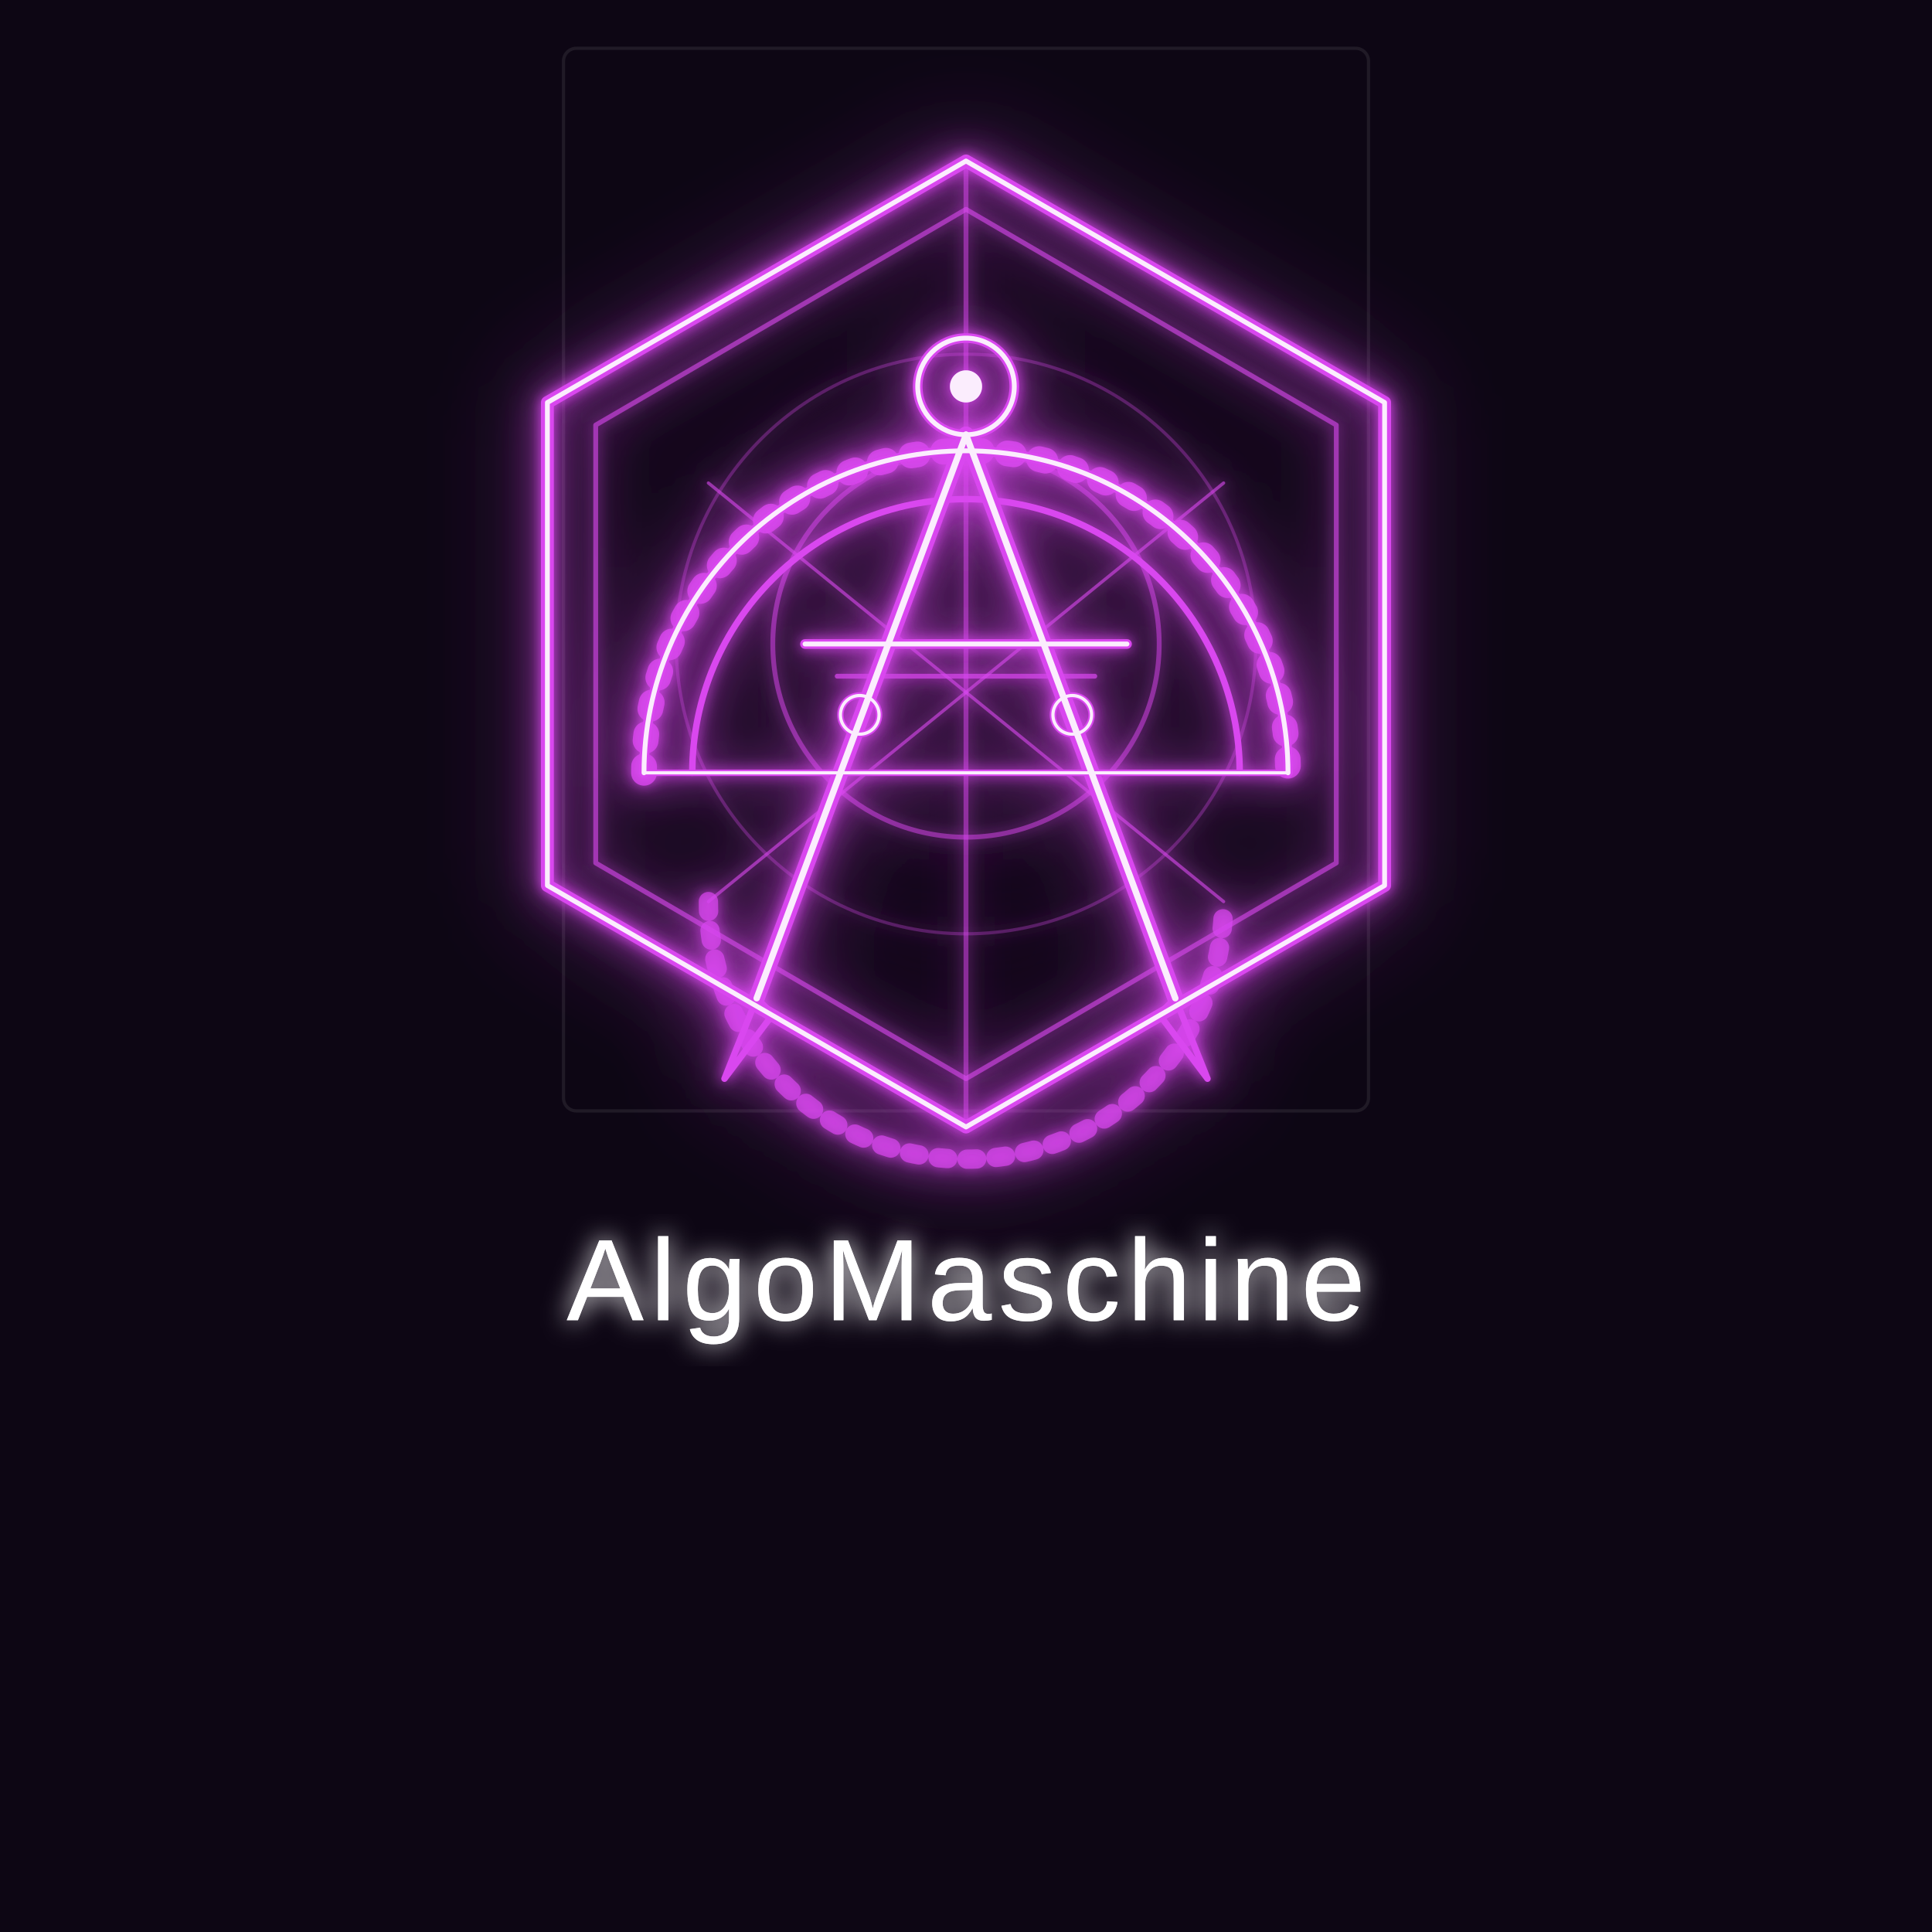
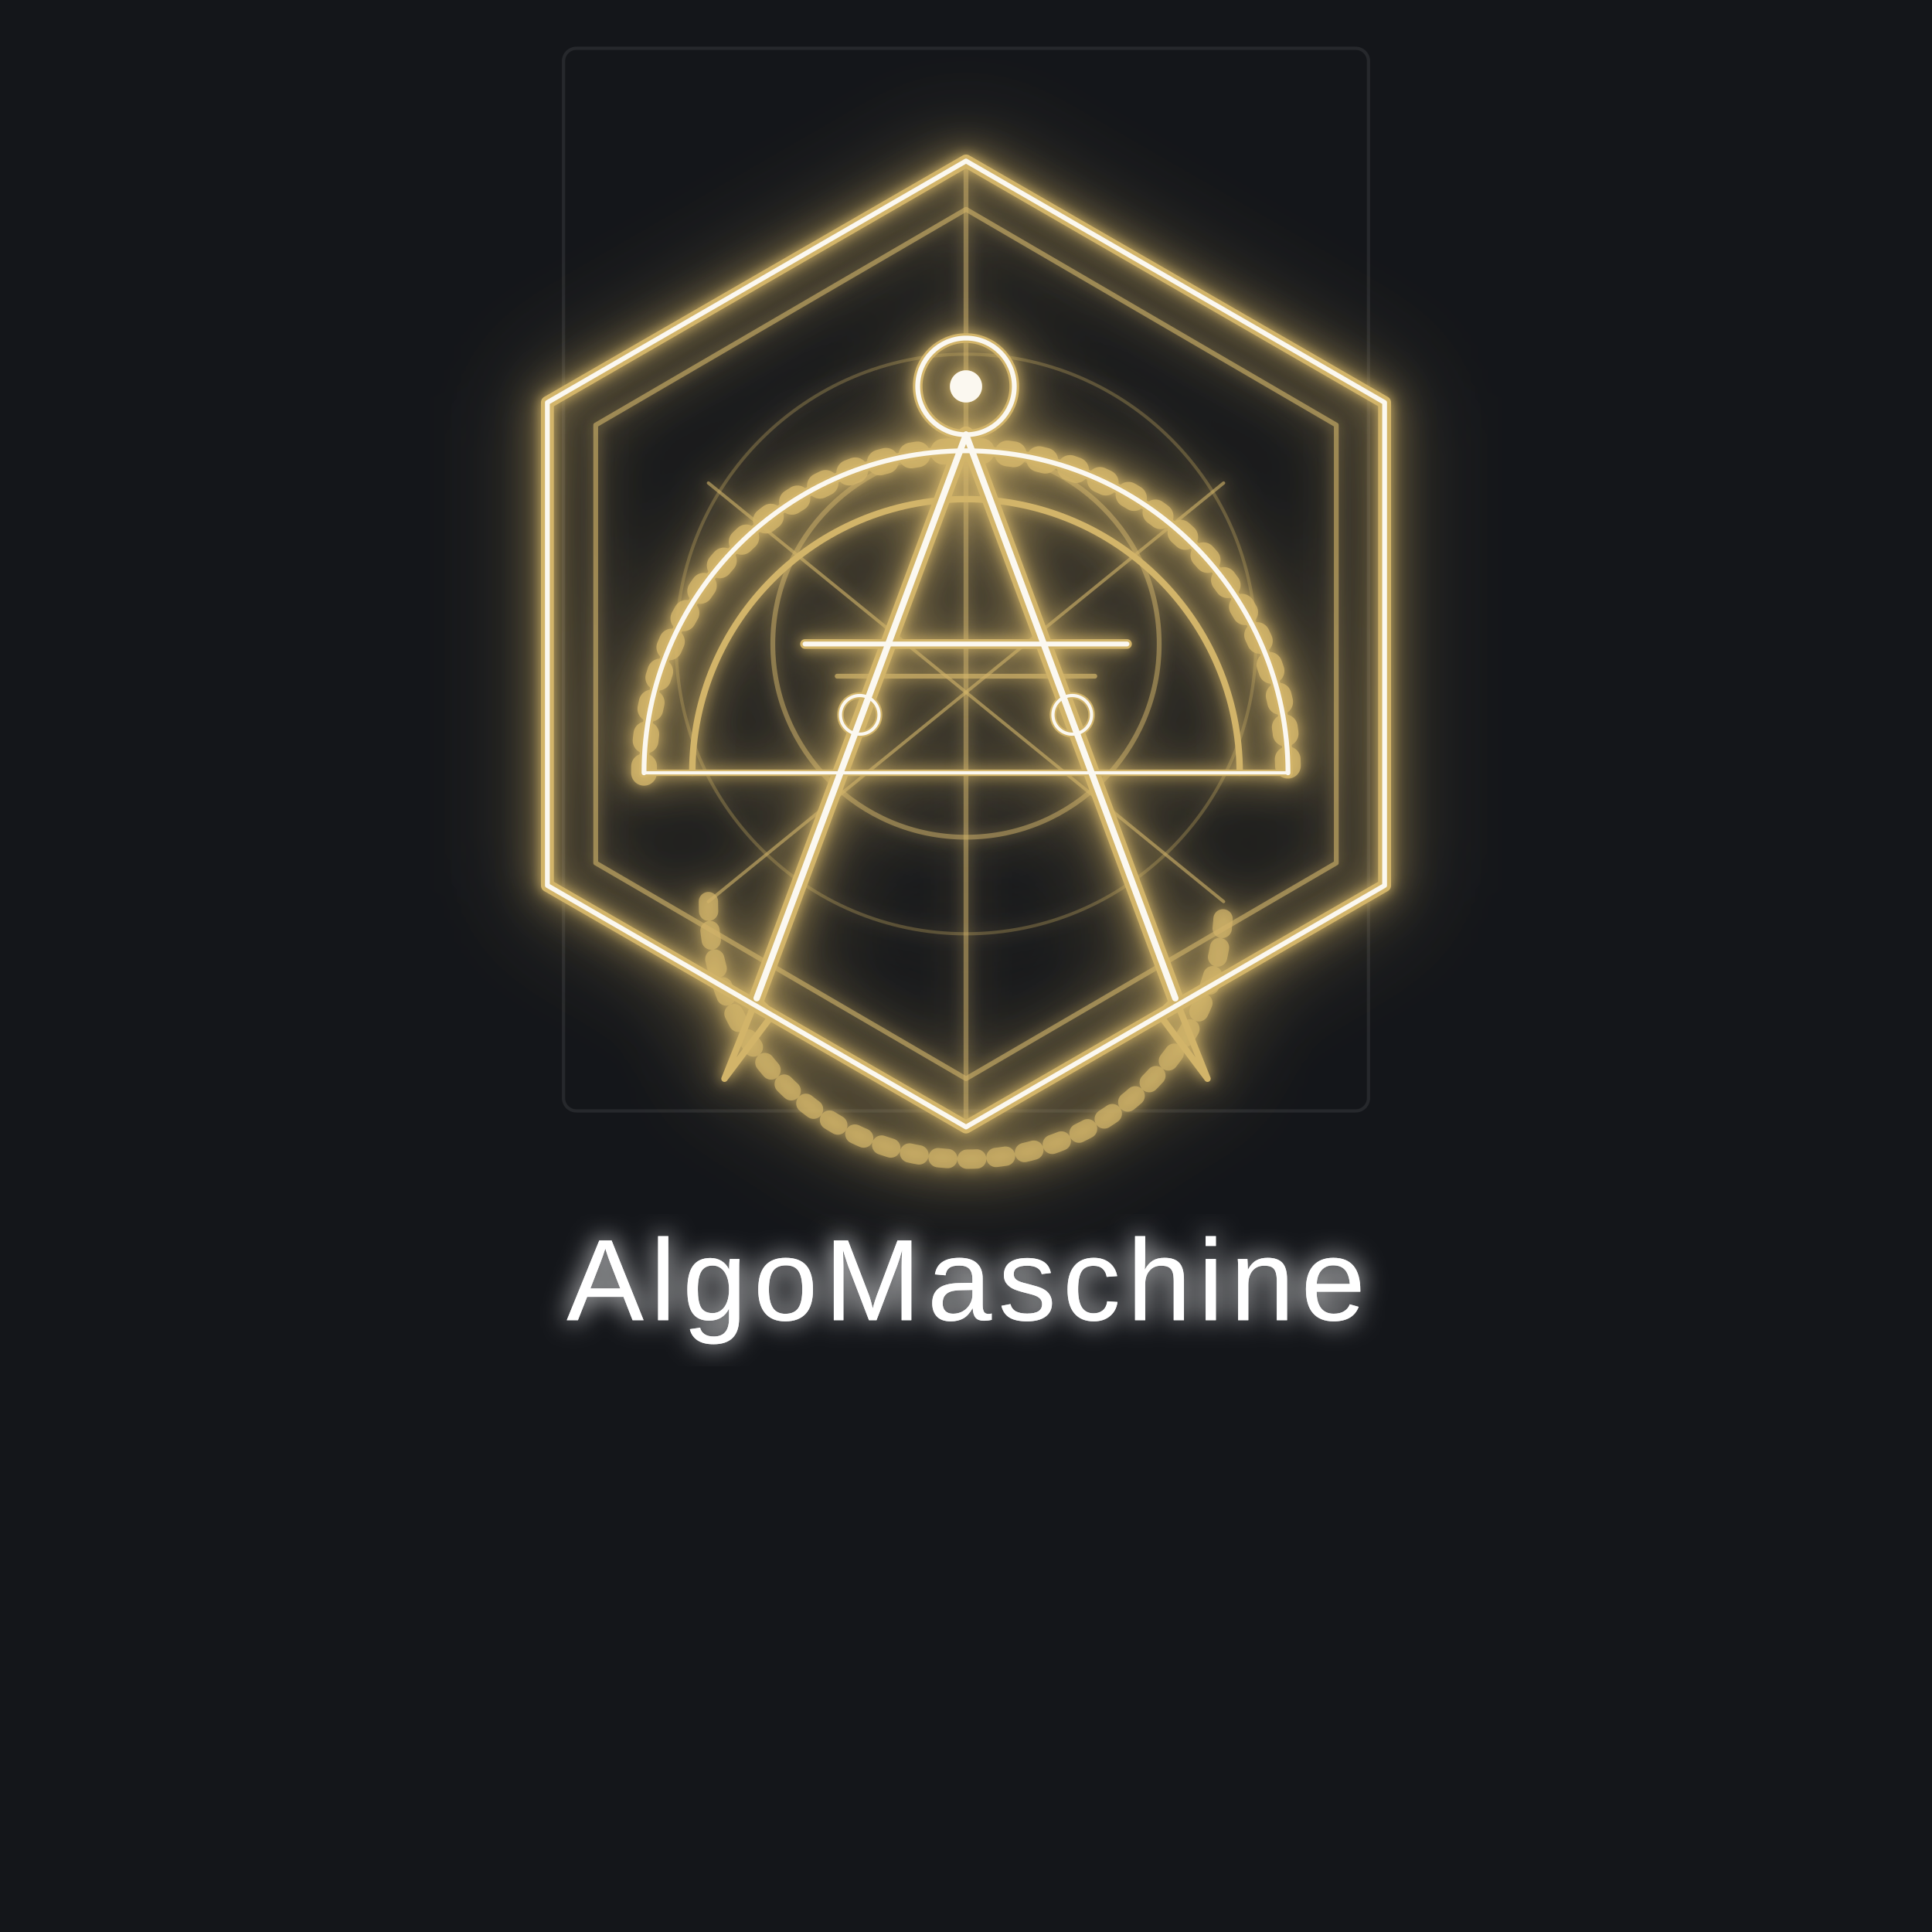
<svg xmlns="http://www.w3.org/2000/svg" viewBox="0 0 600 600" width="100%" height="100%">
  <defs>
    <filter id="neon-glow" x="-50%" y="-50%" width="200%" height="200%">
      <feGaussianBlur in="SourceGraphic" stdDeviation="15" result="blur1" />
      <feGaussianBlur in="SourceGraphic" stdDeviation="6" result="blur2" />
      <feGaussianBlur in="SourceGraphic" stdDeviation="2" result="blur3" />
      <feMerge>
        <feMergeNode in="blur1" />
        <feMergeNode in="blur2" />
        <feMergeNode in="blur3" />
        <feMergeNode in="SourceGraphic" />
      </feMerge>
    </filter>
    <filter id="text-glow" x="-20%" y="-20%" width="140%" height="140%">
      <feGaussianBlur in="SourceGraphic" stdDeviation="4" result="blur" />
      <feMerge>
        <feMergeNode in="blur" />
        <feMergeNode in="SourceGraphic" />
      </feMerge>
    </filter>
  </defs>
-   <rect width="100%" height="100%" fill="#0d0614" />
+   <rect width="100%" height="100%" fill="#14161a" />
  <rect x="175" y="15" width="250" height="330" rx="4" fill="none" stroke="rgba(255,255,255,0.08)" stroke-width="1" />
-   <g filter="url(#neon-glow)" stroke="#d946ef" fill="none" stroke-linecap="round" stroke-linejoin="round">
+   <g filter="url(#neon-glow)" stroke="#d2b469" fill="none" stroke-linecap="round" stroke-linejoin="round">
    <polygon points="300,50 430,125 430,275 300,350 170,275 170,125" stroke-width="4" />
    <polygon points="300,65 415,132 415,268 300,335 185,268 185,132" stroke-width="1.5" opacity="0.6" />
    <path d="M 200,240 A 100,100 0 0,1 400,240" stroke-width="3" />
    <line x1="200" y1="240" x2="400" y2="240" stroke-width="2" />
    <path d="M 200,240 A 100,100 0 0,1 400,240" stroke-width="8" stroke-dasharray="2 8" opacity="0.8" />
    <path d="M 215,240 A 85,85 0 0,1 385,240" stroke-width="2" />
    <line x1="300" y1="50" x2="300" y2="350" stroke-width="1.5" opacity="0.5" />
    <circle cx="300" cy="120" r="15" stroke-width="3" />
-     <circle cx="300" cy="120" r="5" fill="#d946ef" stroke="none" />
+     <circle cx="300" cy="120" r="5" fill="#d2b469" stroke="none" />
    <path d="M 300,135 L 235,310" stroke-width="5" />
    <path d="M 300,135 L 365,310" stroke-width="5" />
    <circle cx="267" cy="222" r="6" stroke-width="2" />
    <circle cx="333" cy="222" r="6" stroke-width="2" />
    <line x1="250" y1="200" x2="350" y2="200" stroke-width="3" />
    <line x1="260" y1="210" x2="340" y2="210" stroke-width="1.5" opacity="0.7" />
    <path d="M 235,310 L 225,335 L 240,315 Z" stroke-width="2" />
    <path d="M 365,310 L 375,335 L 360,315 Z" stroke-width="2" />
    <line x1="220" y1="150" x2="380" y2="280" stroke-width="1" opacity="0.6" />
    <line x1="380" y1="150" x2="220" y2="280" stroke-width="1" opacity="0.6" />
    <circle cx="300" cy="200" r="60" stroke-width="1.5" opacity="0.5" />
    <circle cx="300" cy="200" r="90" stroke-width="1" opacity="0.3" />
    <path d="M 220,280 A 80,80 0 0,0 380,280" stroke-width="6" stroke-dasharray="3 6" opacity="0.7" />
  </g>
  <g stroke="#ffffff" fill="none" stroke-linecap="round" stroke-linejoin="round" opacity="0.9">
    <polygon points="300,50 430,125 430,275 300,350 170,275 170,125" stroke-width="1.5" />
    <path d="M 200,240 A 100,100 0 0,1 400,240" stroke-width="1.5" />
    <line x1="200" y1="240" x2="400" y2="240" stroke-width="1" />
    <circle cx="300" cy="120" r="15" stroke-width="1.5" />
    <circle cx="300" cy="120" r="5" fill="#ffffff" stroke="none" />
    <path d="M 300,135 L 235,310" stroke-width="2" />
    <path d="M 300,135 L 365,310" stroke-width="2" />
    <circle cx="267" cy="222" r="6" stroke-width="1" />
    <circle cx="333" cy="222" r="6" stroke-width="1" />
    <line x1="250" y1="200" x2="350" y2="200" stroke-width="1.5" />
  </g>
  <g filter="url(#text-glow)">
    <text x="300" y="410" font-family="'Montserrat', 'Helvetica Neue', Arial, sans-serif" font-size="36" font-weight="300" fill="#ffffff" text-anchor="middle" letter-spacing="2">AlgoMaschine</text>
  </g>
  <text x="300" y="410" font-family="'Montserrat', 'Helvetica Neue', Arial, sans-serif" font-size="36" font-weight="300" fill="#ffffff" text-anchor="middle" letter-spacing="2" opacity="0.8">AlgoMaschine</text>
</svg>
